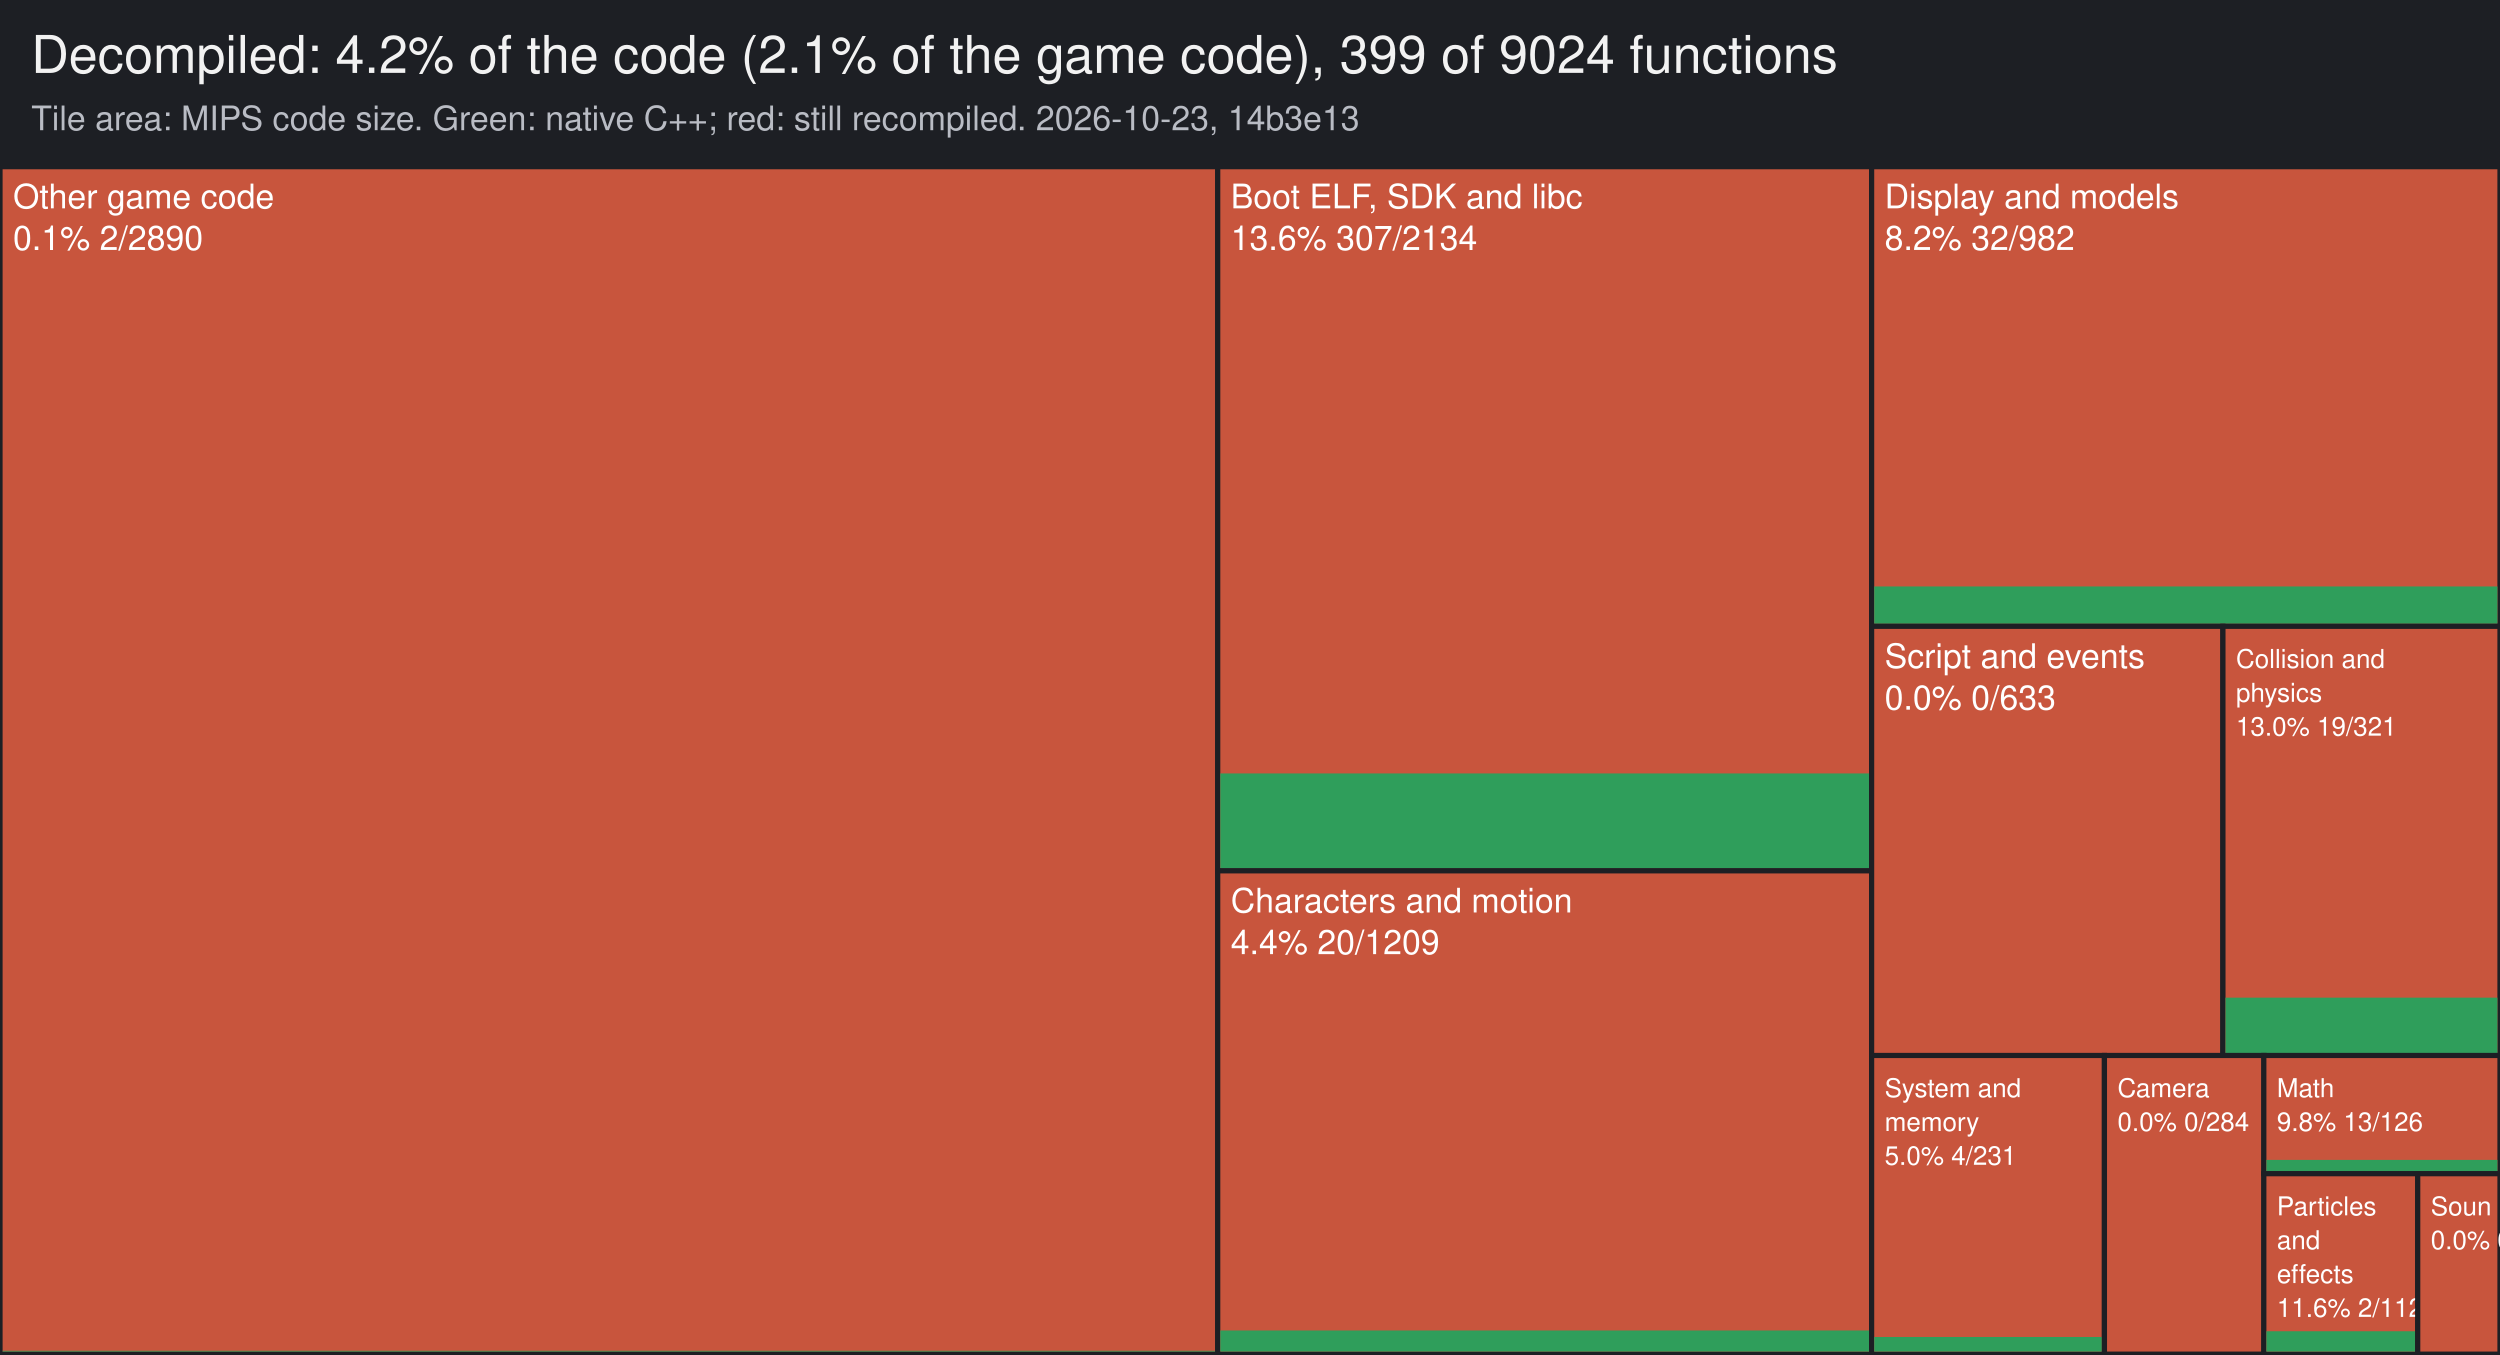
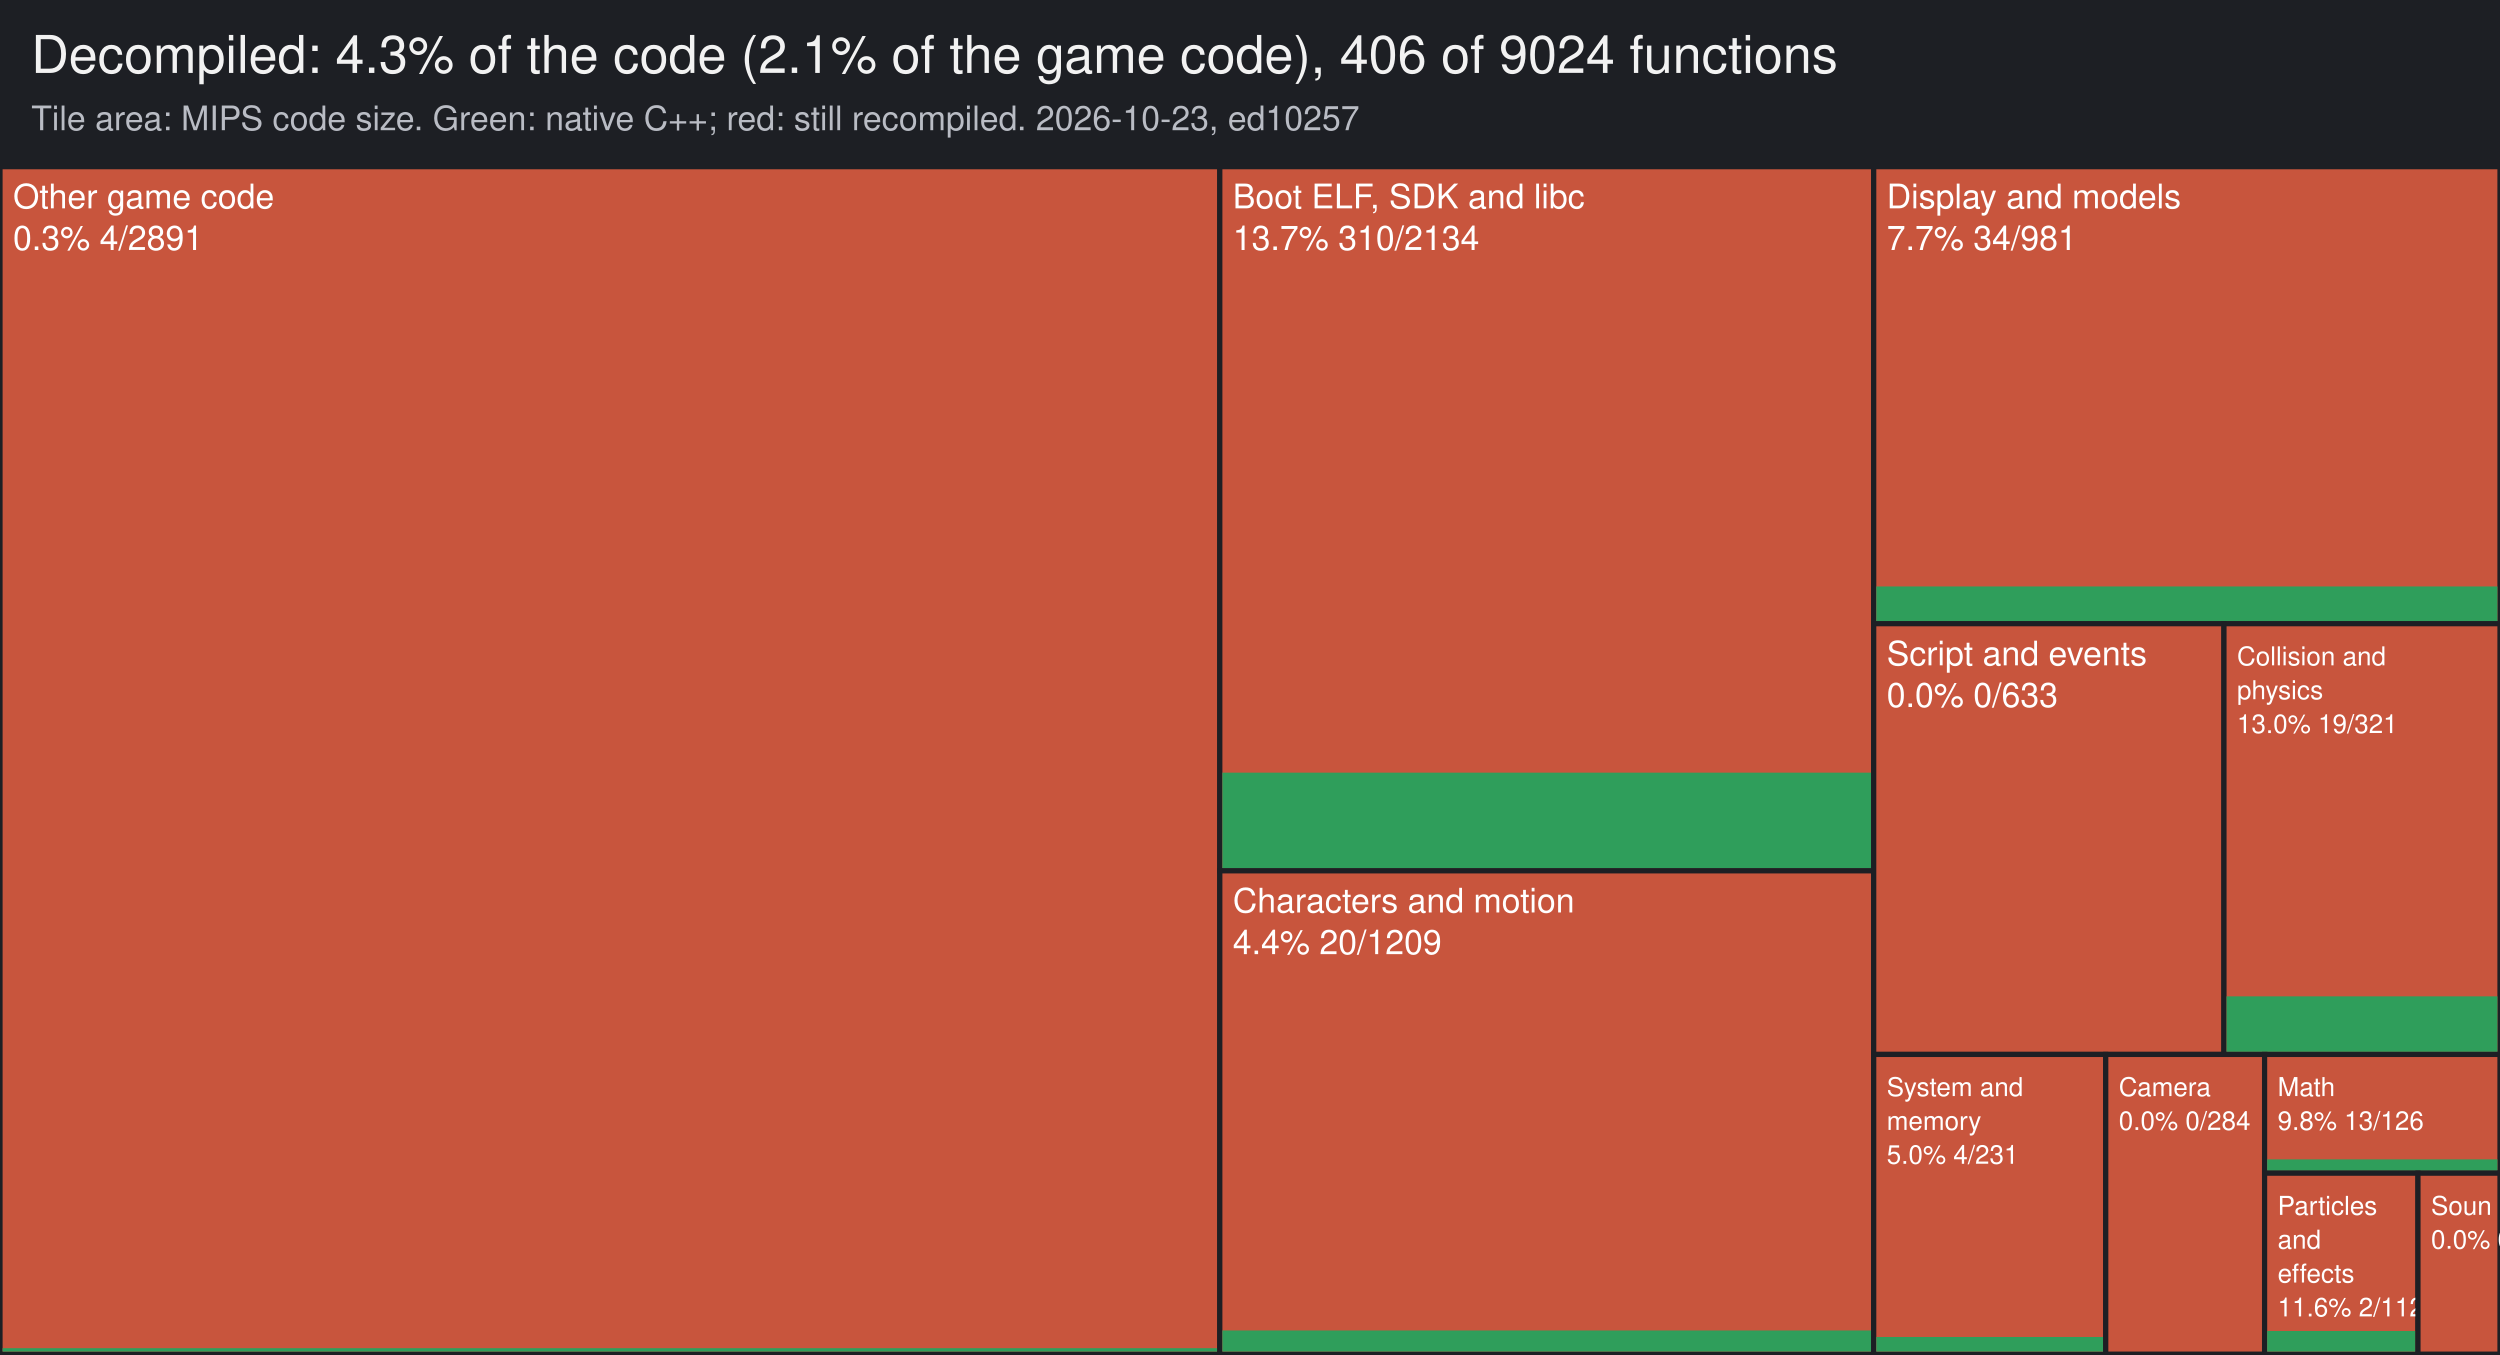
<svg xmlns="http://www.w3.org/2000/svg" width="960" height="520" font-family="Helvetica, Arial, sans-serif">
  <rect width="100%" height="100%" fill="#1d1f24" />
-   <text x="12" y="28" font-size="20" fill="#f2f2f2">Decompiled: 4.2% of the code (2.1% of the game code), 399 of 9024 functions</text>
-   <text x="12" y="50" font-size="13" fill="#b9bcc4">Tile area: MIPS code size. Green: native C++; red: still recompiled. 2026-10-23, 14b3e13</text>
-   <rect x="0.0" y="64.0" width="467.6" height="456.0" fill="#c8553d" stroke="#1d1f24" stroke-width="2" />
-   <rect x="1.0" y="518.7" width="465.6" height="0.3" fill="#2f9e5b" />
+   <text x="12" y="28" font-size="20" fill="#f2f2f2">Decompiled: 4.3% of the code (2.1% of the game code), 406 of 9024 functions</text>
+   <text x="12" y="50" font-size="13" fill="#b9bcc4">Tile area: MIPS code size. Green: native C++; red: still recompiled. 2026-10-23, ed10257</text>
+   <rect x="0.0" y="64.0" width="468.4" height="456.0" fill="#c8553d" stroke="#1d1f24" stroke-width="2" />
+   <rect x="1.0" y="517.7" width="466.4" height="1.3" fill="#2f9e5b" />
  <text x="5.0" y="80.0" font-size="13" fill="#ffffff">Other game code</text>
-   <text x="5.0" y="96.0" font-size="13" fill="#ffffff">0.1%  2/2890</text>
-   <rect x="467.6" y="64.0" width="251.1" height="270.4" fill="#c8553d" stroke="#1d1f24" stroke-width="2" />
-   <rect x="468.6" y="297.0" width="249.1" height="36.4" fill="#2f9e5b" />
-   <text x="472.6" y="80.0" font-size="13" fill="#ffffff">Boot ELF, SDK and libc</text>
-   <text x="472.6" y="96.0" font-size="13" fill="#ffffff">13.6%  307/2134</text>
-   <rect x="467.6" y="334.4" width="251.1" height="185.6" fill="#c8553d" stroke="#1d1f24" stroke-width="2" />
-   <rect x="468.6" y="510.9" width="249.1" height="8.1" fill="#2f9e5b" />
-   <text x="472.6" y="350.4" font-size="13" fill="#ffffff">Characters and motion</text>
-   <text x="472.6" y="366.4" font-size="13" fill="#ffffff">4.4%  20/1209</text>
-   <rect x="718.7" y="64.0" width="241.3" height="176.5" fill="#c8553d" stroke="#1d1f24" stroke-width="2" />
-   <rect x="719.7" y="225.2" width="239.3" height="14.3" fill="#2f9e5b" />
-   <text x="723.7" y="80.0" font-size="13" fill="#ffffff">Display and models</text>
-   <text x="723.7" y="96.0" font-size="13" fill="#ffffff">8.2%  32/982</text>
-   <rect x="718.7" y="240.5" width="134.9" height="164.9" fill="#c8553d" stroke="#1d1f24" stroke-width="2" />
-   <rect x="719.7" y="404.3" width="132.9" height="0.0" fill="#2f9e5b" />
-   <text x="723.7" y="256.5" font-size="13" fill="#ffffff">Script and events</text>
-   <text x="723.7" y="272.5" font-size="13" fill="#ffffff">0.0%  0/633</text>
-   <rect x="853.6" y="240.5" width="106.4" height="164.9" fill="#c8553d" stroke="#1d1f24" stroke-width="2" />
-   <rect x="854.6" y="383.1" width="104.4" height="21.3" fill="#2f9e5b" />
-   <text x="858.6" y="256.5" font-size="10" fill="#ffffff">Collision and</text>
-   <text x="858.6" y="269.5" font-size="10" fill="#ffffff">physics</text>
-   <text x="858.6" y="282.5" font-size="10" fill="#ffffff">13.0%  19/321</text>
-   <rect x="718.7" y="405.3" width="89.4" height="114.7" fill="#c8553d" stroke="#1d1f24" stroke-width="2" />
-   <rect x="719.7" y="513.4" width="87.4" height="5.6" fill="#2f9e5b" />
-   <text x="723.7" y="421.3" font-size="10" fill="#ffffff">System and</text>
-   <text x="723.7" y="434.3" font-size="10" fill="#ffffff">memory</text>
-   <text x="723.7" y="447.3" font-size="10" fill="#ffffff">5.0%  4/231</text>
-   <rect x="808.1" y="405.3" width="61.3" height="114.7" fill="#c8553d" stroke="#1d1f24" stroke-width="2" />
-   <rect x="809.1" y="519.0" width="59.3" height="0.0" fill="#2f9e5b" />
-   <text x="813.1" y="421.3" font-size="10" fill="#ffffff">Camera</text>
-   <text x="813.1" y="434.3" font-size="10" fill="#ffffff">0.0%  0/284</text>
-   <rect x="869.3" y="405.3" width="90.7" height="45.4" fill="#c8553d" stroke="#1d1f24" stroke-width="2" />
-   <rect x="870.3" y="445.4" width="88.7" height="4.3" fill="#2f9e5b" />
-   <text x="874.3" y="421.3" font-size="10" fill="#ffffff">Math</text>
-   <text x="874.3" y="434.3" font-size="10" fill="#ffffff">9.8%  13/126</text>
-   <rect x="869.3" y="450.7" width="59.1" height="69.3" fill="#c8553d" stroke="#1d1f24" stroke-width="2" />
-   <rect x="870.3" y="511.2" width="57.1" height="7.8" fill="#2f9e5b" />
-   <text x="874.3" y="466.7" font-size="10" fill="#ffffff">Particles</text>
-   <text x="874.3" y="479.7" font-size="10" fill="#ffffff">and</text>
-   <text x="874.3" y="492.7" font-size="10" fill="#ffffff">effects</text>
-   <text x="874.3" y="505.7" font-size="10" fill="#ffffff">11.6%  2/112</text>
-   <rect x="928.4" y="450.7" width="31.6" height="69.3" fill="#c8553d" stroke="#1d1f24" stroke-width="2" />
-   <rect x="929.4" y="519.0" width="29.6" height="0.0" fill="#2f9e5b" />
-   <text x="933.4" y="466.7" font-size="10" fill="#ffffff">Soun</text>
-   <text x="933.4" y="479.7" font-size="10" fill="#ffffff">0.0%  0/102</text>
+   <text x="5.0" y="96.0" font-size="13" fill="#ffffff">0.3%  4/2891</text>
+   <rect x="468.4" y="64.0" width="251.1" height="270.4" fill="#c8553d" stroke="#1d1f24" stroke-width="2" />
+   <rect x="469.4" y="296.7" width="249.1" height="36.7" fill="#2f9e5b" />
+   <text x="473.4" y="80.0" font-size="13" fill="#ffffff">Boot ELF, SDK and libc</text>
+   <text x="473.4" y="96.0" font-size="13" fill="#ffffff">13.7%  310/2134</text>
+   <rect x="468.4" y="334.4" width="251.1" height="185.6" fill="#c8553d" stroke="#1d1f24" stroke-width="2" />
+   <rect x="469.4" y="510.9" width="249.1" height="8.1" fill="#2f9e5b" />
+   <text x="473.4" y="350.4" font-size="13" fill="#ffffff">Characters and motion</text>
+   <text x="473.4" y="366.4" font-size="13" fill="#ffffff">4.4%  20/1209</text>
+   <rect x="719.5" y="64.0" width="240.5" height="175.5" fill="#c8553d" stroke="#1d1f24" stroke-width="2" />
+   <rect x="720.5" y="225.2" width="238.5" height="13.4" fill="#2f9e5b" />
+   <text x="724.5" y="80.0" font-size="13" fill="#ffffff">Display and models</text>
+   <text x="724.5" y="96.0" font-size="13" fill="#ffffff">7.7%  34/981</text>
+   <rect x="719.5" y="239.5" width="134.5" height="165.4" fill="#c8553d" stroke="#1d1f24" stroke-width="2" />
+   <rect x="720.5" y="403.9" width="132.5" height="0.0" fill="#2f9e5b" />
+   <text x="724.5" y="255.5" font-size="13" fill="#ffffff">Script and events</text>
+   <text x="724.5" y="271.5" font-size="13" fill="#ffffff">0.0%  0/633</text>
+   <rect x="854.0" y="239.5" width="106.0" height="165.4" fill="#c8553d" stroke="#1d1f24" stroke-width="2" />
+   <rect x="855.0" y="382.6" width="104.0" height="21.3" fill="#2f9e5b" />
+   <text x="859.0" y="255.5" font-size="10" fill="#ffffff">Collision and</text>
+   <text x="859.0" y="268.5" font-size="10" fill="#ffffff">physics</text>
+   <text x="859.0" y="281.5" font-size="10" fill="#ffffff">13.0%  19/321</text>
+   <rect x="719.5" y="404.9" width="89.1" height="115.1" fill="#c8553d" stroke="#1d1f24" stroke-width="2" />
+   <rect x="720.5" y="513.4" width="87.1" height="5.6" fill="#2f9e5b" />
+   <text x="724.5" y="420.9" font-size="10" fill="#ffffff">System and</text>
+   <text x="724.5" y="433.9" font-size="10" fill="#ffffff">memory</text>
+   <text x="724.5" y="446.9" font-size="10" fill="#ffffff">5.0%  4/231</text>
+   <rect x="808.6" y="404.9" width="61.1" height="115.1" fill="#c8553d" stroke="#1d1f24" stroke-width="2" />
+   <rect x="809.6" y="519.0" width="59.1" height="0.0" fill="#2f9e5b" />
+   <text x="813.6" y="420.9" font-size="10" fill="#ffffff">Camera</text>
+   <text x="813.6" y="433.9" font-size="10" fill="#ffffff">0.0%  0/284</text>
+   <rect x="869.6" y="404.9" width="90.4" height="45.5" fill="#c8553d" stroke="#1d1f24" stroke-width="2" />
+   <rect x="870.6" y="445.2" width="88.4" height="4.3" fill="#2f9e5b" />
+   <text x="874.6" y="420.9" font-size="10" fill="#ffffff">Math</text>
+   <text x="874.6" y="433.9" font-size="10" fill="#ffffff">9.8%  13/126</text>
+   <rect x="869.6" y="450.5" width="58.9" height="69.5" fill="#c8553d" stroke="#1d1f24" stroke-width="2" />
+   <rect x="870.6" y="511.1" width="56.9" height="7.9" fill="#2f9e5b" />
+   <text x="874.6" y="466.5" font-size="10" fill="#ffffff">Particles</text>
+   <text x="874.6" y="479.5" font-size="10" fill="#ffffff">and</text>
+   <text x="874.6" y="492.5" font-size="10" fill="#ffffff">effects</text>
+   <text x="874.6" y="505.5" font-size="10" fill="#ffffff">11.6%  2/112</text>
+   <rect x="928.5" y="450.5" width="31.5" height="69.5" fill="#c8553d" stroke="#1d1f24" stroke-width="2" />
+   <rect x="929.5" y="519.0" width="29.5" height="0.0" fill="#2f9e5b" />
+   <text x="933.5" y="466.5" font-size="10" fill="#ffffff">Soun</text>
+   <text x="933.5" y="479.5" font-size="10" fill="#ffffff">0.0%  0/102</text>
</svg>
